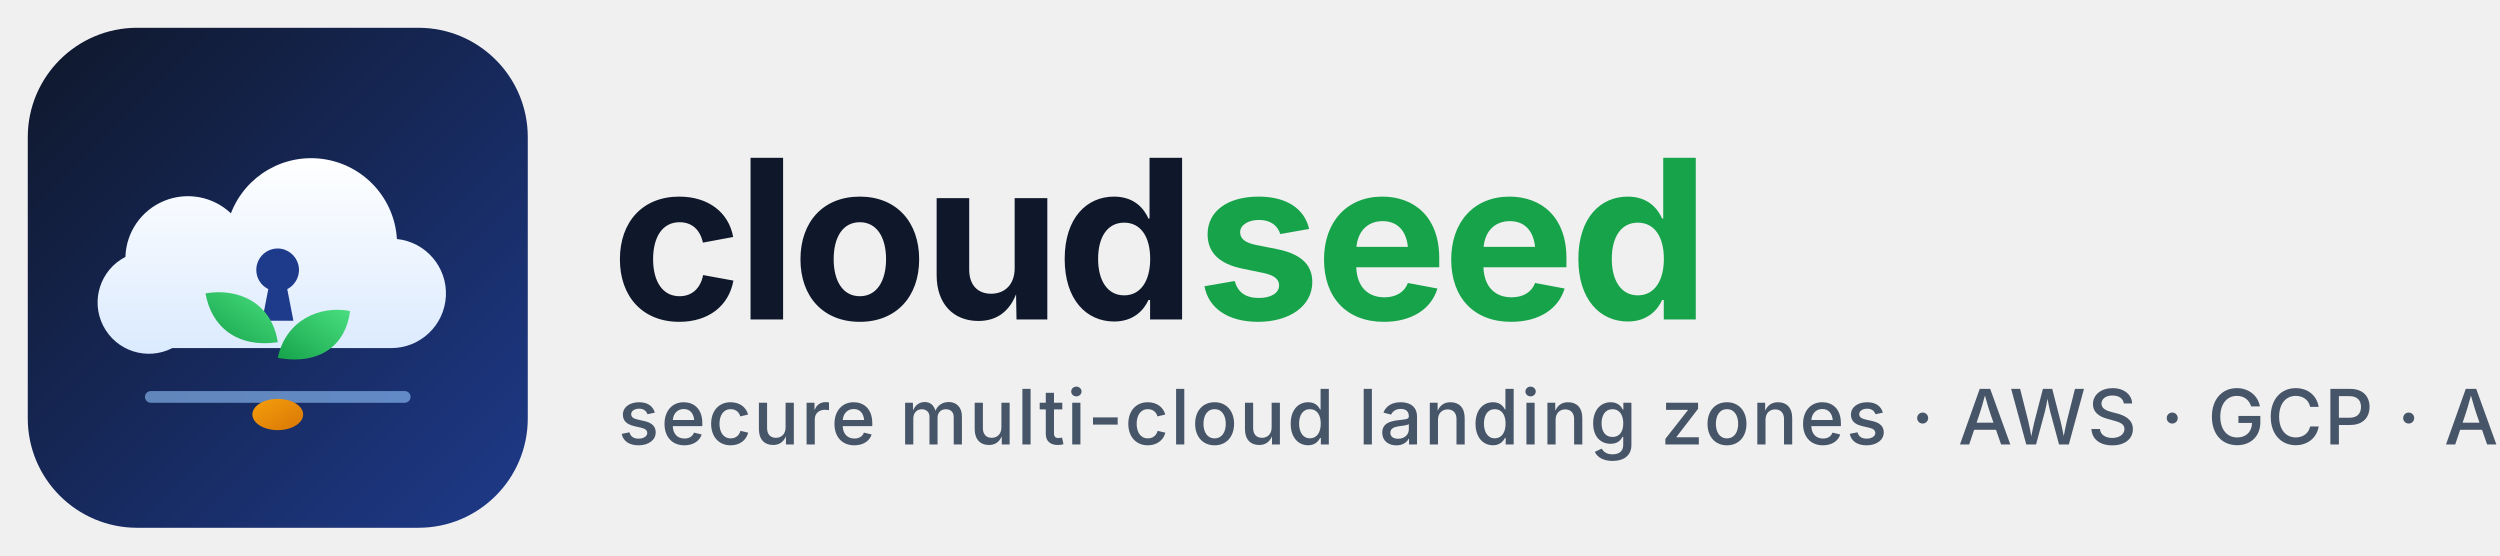
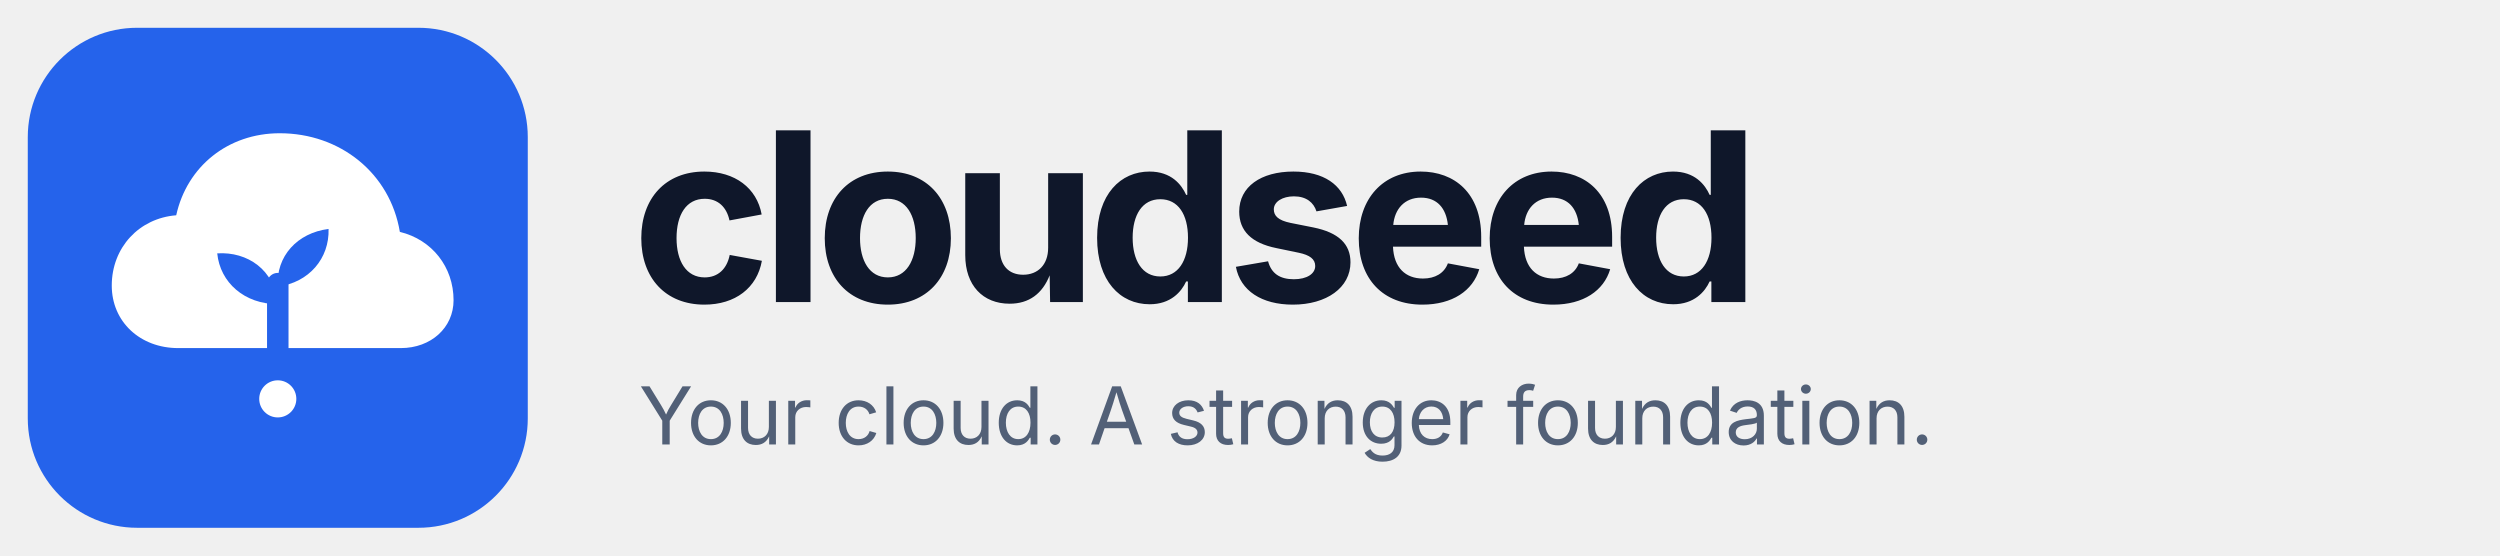
- <svg xmlns="http://www.w3.org/2000/svg" viewBox="0 0 720 160" width="720" height="160" role="img" aria-label="cloudseed">
-   <defs>
-     <linearGradient id="bg" x1="0" y1="0" x2="1" y2="1">
-       <stop offset="0" stop-color="#0f172a" />
-       <stop offset="1" stop-color="#1e3a8a" />
-     </linearGradient>
-     <linearGradient id="cloud" x1="0" y1="0" x2="0" y2="1">
-       <stop offset="0" stop-color="#ffffff" />
-       <stop offset="1" stop-color="#dbeafe" />
-     </linearGradient>
-     <linearGradient id="leaf" x1="0" y1="1" x2="1" y2="0">
-       <stop offset="0" stop-color="#16a34a" />
-       <stop offset="1" stop-color="#4ade80" />
-     </linearGradient>
-     <linearGradient id="seed" x1="0" y1="0" x2="1" y2="1">
-       <stop offset="0" stop-color="#f59e0b" />
-       <stop offset="1" stop-color="#d97706" />
-     </linearGradient>
-   </defs>
+ <svg xmlns="http://www.w3.org/2000/svg" width="720" height="160" viewBox="0 0 720 160" role="img" aria-labelledby="title">
  <g transform="translate(8 8) scale(0.28125)">
-     <rect width="512" height="512" rx="112" fill="url(#bg)" />
-     <path fill="url(#cloud)" d="M148 328h224a56 56 0 0 0 6-111.7A88 88 0 0 0 208 190a64 64 0 0 0-108 44.6A48 48 0 0 0 148 328z" />
-     <path fill="#1e3a8a" d="M256 226a22 22 0 0 0-22 22c0 8.6 5 16 12.3 19.6L240 300h32l-6.3-32.4A22 22 0 0 0 256 226z" />
-     <rect x="120" y="372" width="272" height="12" rx="6" fill="#93c5fd" opacity="0.6" />
-     <path d="M256 372v-64" stroke="url(#leaf)" stroke-width="14" stroke-linecap="round" fill="none" />
-     <path fill="url(#leaf)" d="M256 322c-6-40-40-56-74-50 6 34 32 56 74 50z" />
-     <path fill="url(#leaf)" d="M256 338c8-38 42-54 74-48-4 34-30 56-74 48z" />
-     <ellipse cx="256" cy="396" rx="26" ry="16" fill="url(#seed)" />
+     <rect width="512" height="512" rx="112" fill="#2563eb" />
+     <path d="M154 328C115 328 86 301 86 264C86 225 114 195 152 192C163 142 205 108 258 108C320 108 371 149 381 209C414 217 436 245 436 279C436 307 413 328 382 328Z" fill="#fff" />
+     <path d="M256 328V262" fill="none" stroke="#2563eb" stroke-width="22" stroke-linecap="round" />
+     <path d="M256 283C222 283 197 261 194 231C225 229 253 248 256 283ZM256 265C254 234 276 210 308 206C309 236 288 261 256 265Z" fill="#2563eb" />
+     <circle cx="256" cy="380" r="19" fill="#fff" />
  </g>
-   <text x="176" y="92" font-family="-apple-system, 'Segoe UI', Inter, Helvetica, Arial, sans-serif" font-size="64" font-weight="700" fill="#0f172a" letter-spacing="-1.5">cloud<tspan fill="#16a34a">seed</tspan>
-   </text>
-   <text x="178" y="128" textLength="520" lengthAdjust="spacingAndGlyphs" font-family="-apple-system, 'Segoe UI', Inter, Helvetica, Arial, sans-serif" font-size="22" font-weight="500" fill="#475569" letter-spacing="0.5">secure multi-cloud landing zones · AWS · GCP · Azure</text>
+   <text x="182" y="87" font-family="Inter, Helvetica Neue, Helvetica, Arial, sans-serif" font-size="68" font-weight="700" letter-spacing="-2.8" fill="#0f172a" text-anchor="start">cloudseed</text>
+   <text x="184" y="128" textLength="360" lengthAdjust="spacingAndGlyphs" font-family="Inter, Helvetica Neue, Helvetica, Arial, sans-serif" font-size="23" font-weight="400" letter-spacing="0" fill="#526077" text-anchor="start">Your cloud. A stronger foundation.</text>
</svg>
